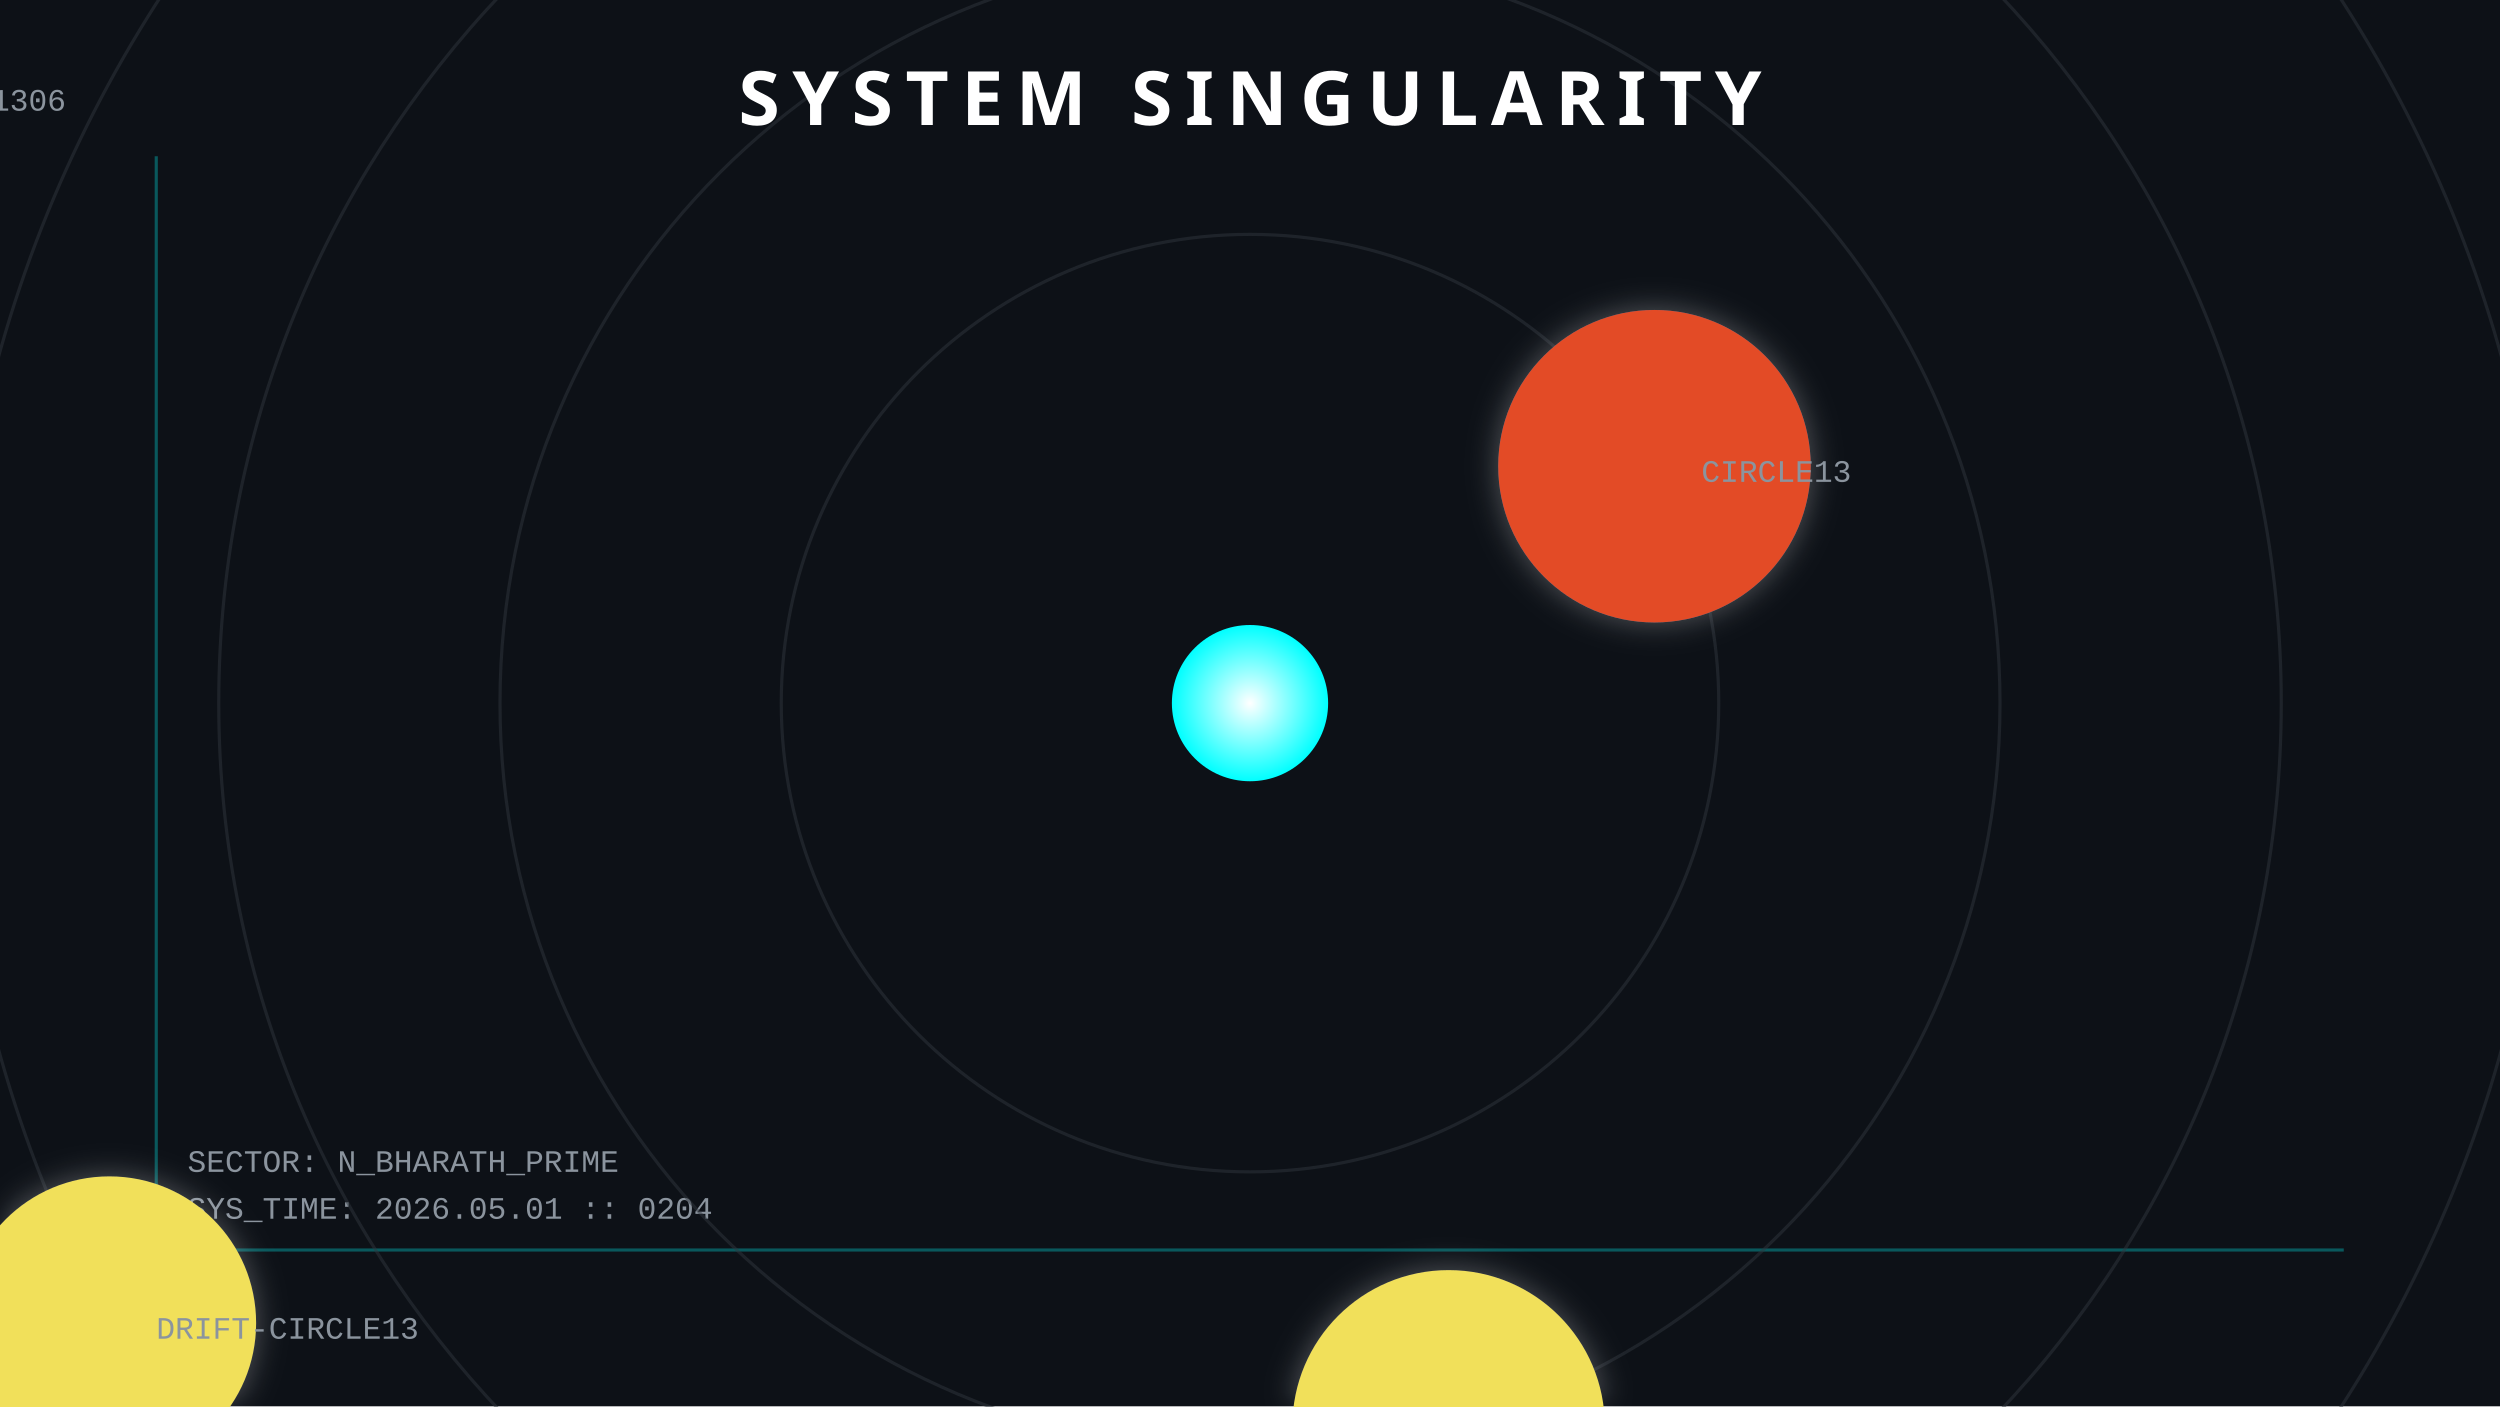
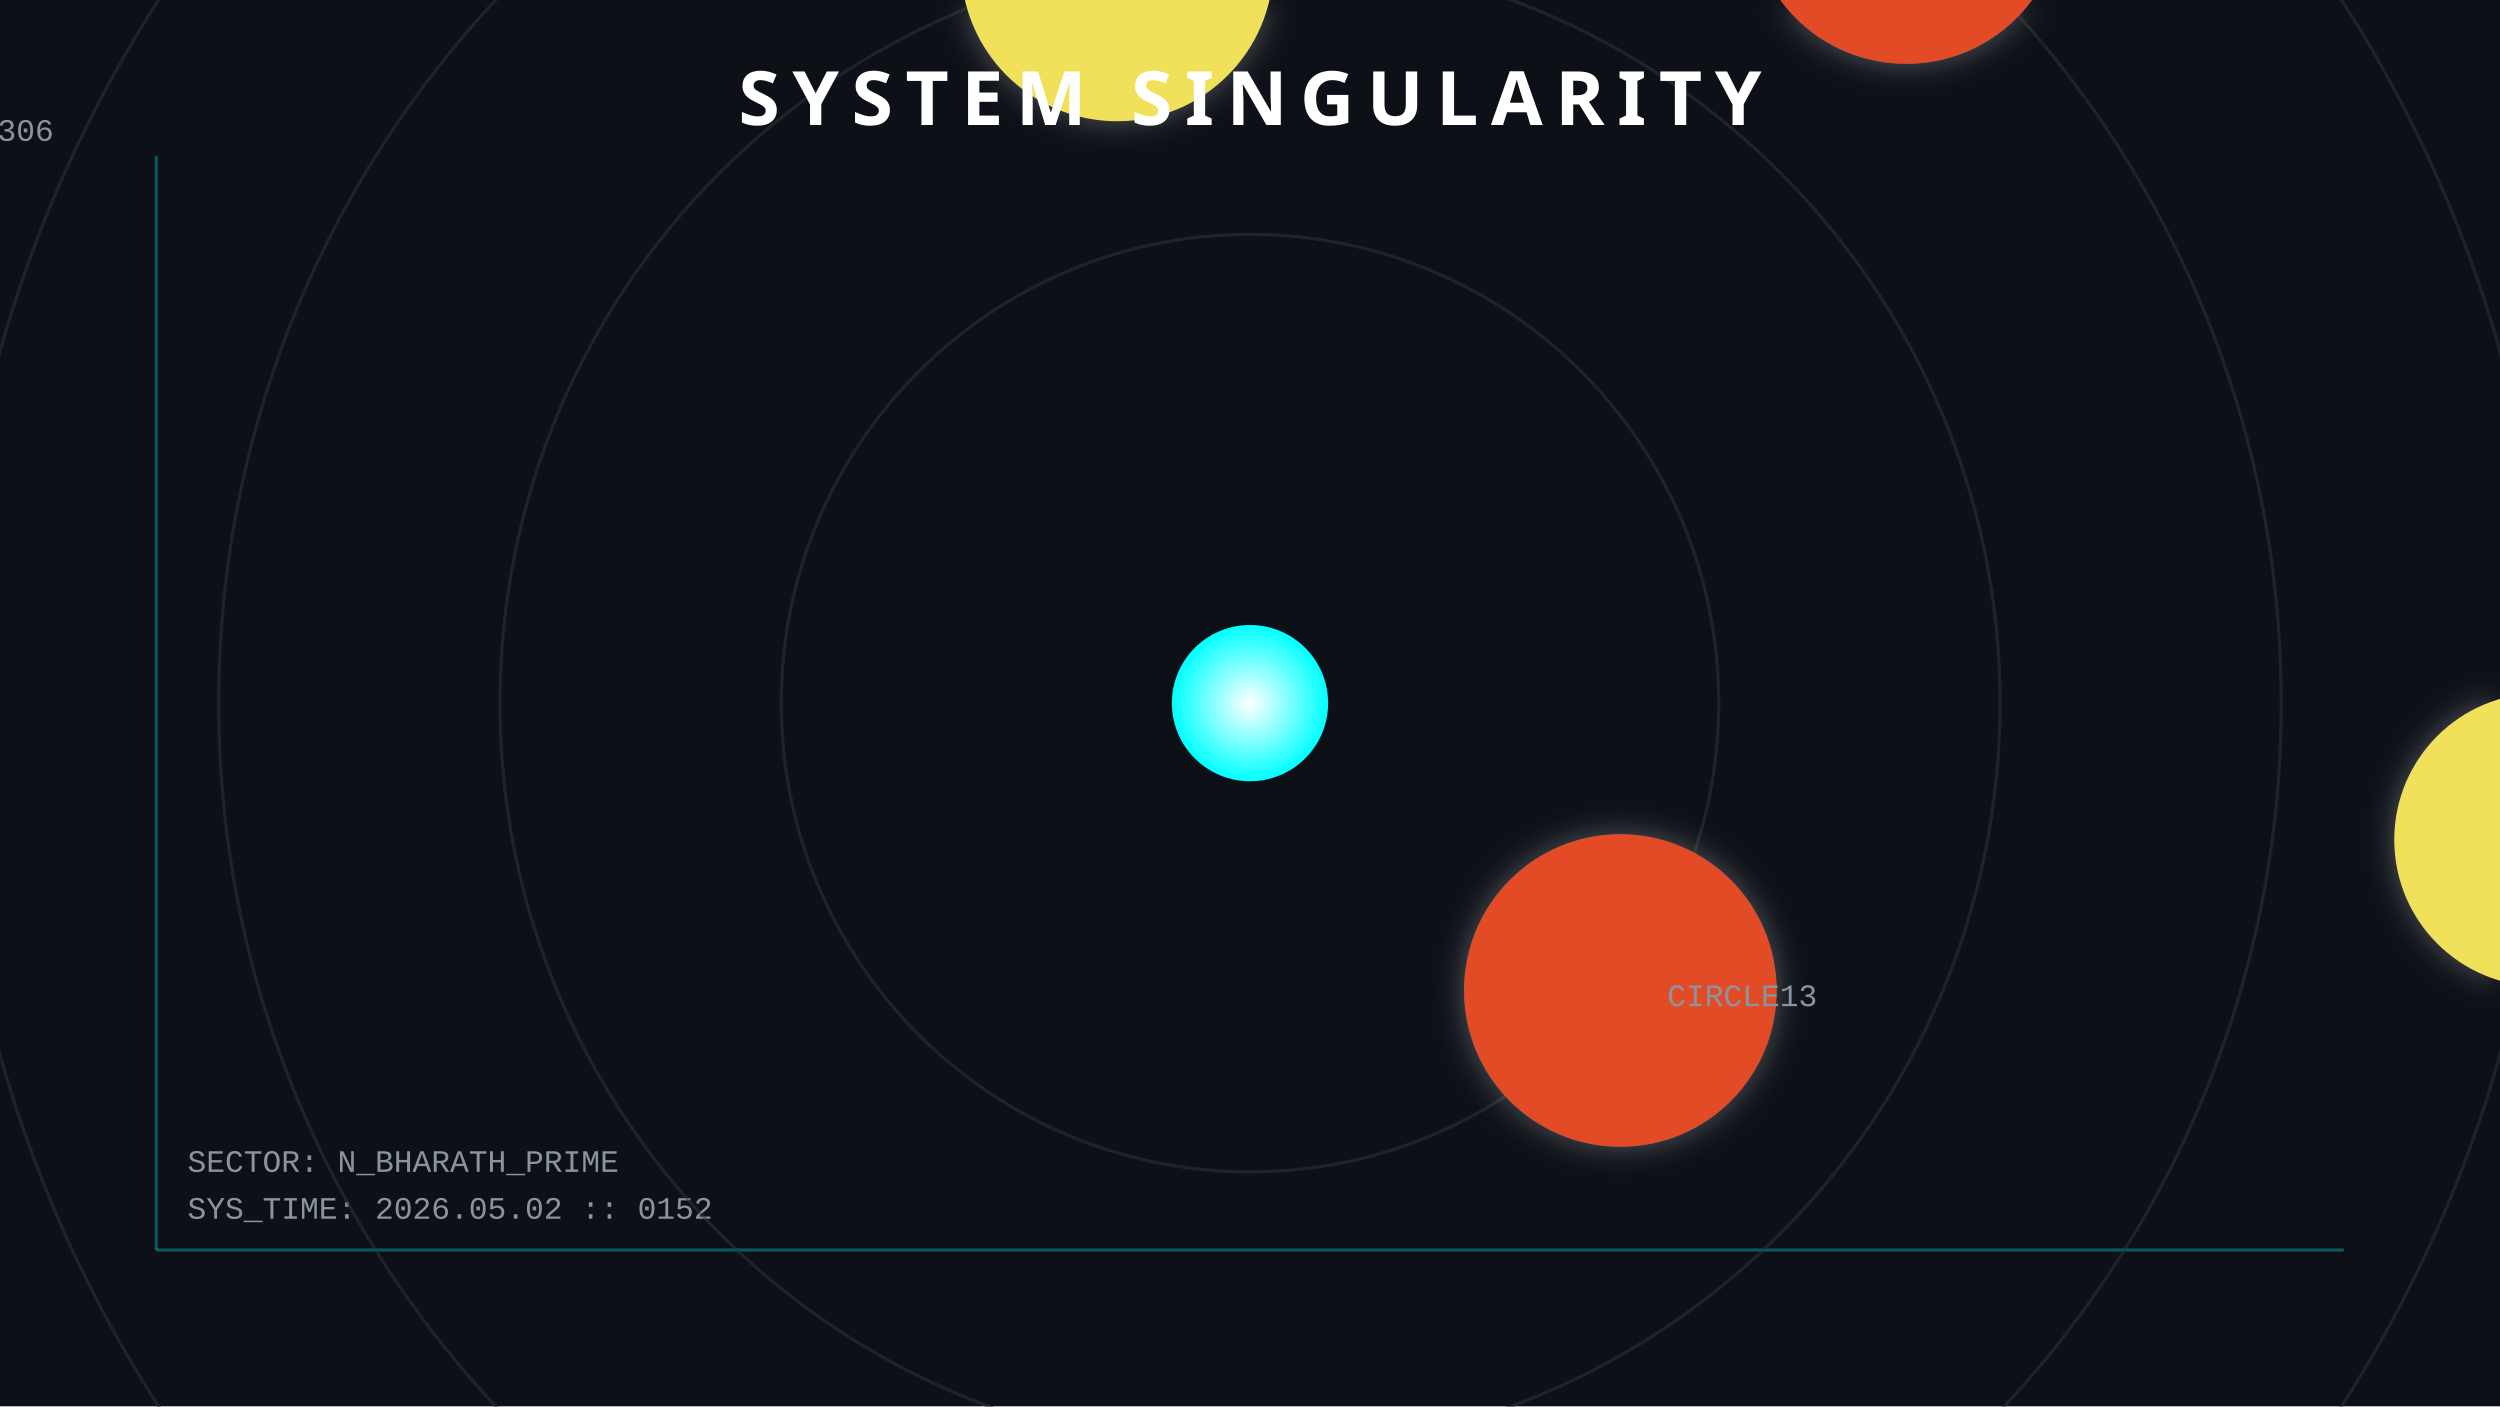
<svg xmlns="http://www.w3.org/2000/svg" width="800" height="450">
  <style>
        .orbit { fill: none; stroke: #30363d; stroke-width: 1; opacity: 0.5; }
        .planet { filter: drop-shadow(0 0 5px rgba(255,255,255,0.3)); }
        .text { font-family: 'Courier New', monospace; fill: #8b949e; font-size: 10px; }
        .title { font-family: sans-serif; fill: white; font-weight: bold; font-size: 24px; letter-spacing: 4px; }
        .hud-line { stroke: #00ffff; stroke-width: 1; opacity: 0.3; }
        
        /* ANIMATIONS */
        @keyframes pulse { 0% { r: 25; opacity: 0.8; } 50% { r: 30; opacity: 0.4; } 100% { r: 25; opacity: 0.8; } }
        .sun { animation: pulse 4s infinite; }
    </style>
  <rect width="100%" height="100%" fill="#0d1117" />
  <line x1="50" y1="50" x2="50" y2="400" class="hud-line" />
  <line x1="50" y1="400" x2="750" y2="400" class="hud-line" />
-   <text x="60" y="390" class="text">SYS_TIME: 2026.05.01 :: 0204</text>
+   <text x="60" y="390" class="text">SYS_TIME: 2026.05.02 :: 0152</text>
  <text x="60" y="375" class="text">SECTOR: N_BHARATH_PRIME</text>
  <circle cx="400" cy="225" r="25" fill="url(#grad1)" class="sun" />
  <defs>
    <radialGradient id="grad1" cx="50%" cy="50%" r="50%" fx="50%" fy="50%">
      <stop offset="0%" style="stop-color:white;stop-opacity:1" />
      <stop offset="100%" style="stop-color:#00ffff;stop-opacity:1" />
    </radialGradient>
  </defs>
  <circle cx="400" cy="225" r="150.0" class="orbit" />
-   <circle cx="529.431" cy="149.187" r="50" fill="#e34c26" class="planet" />
-   <text x="544.431" y="154.187" class="text" fill="white">CIRCLE13</text>
+   <circle cx="518.506" cy="316.959" r="50" fill="#e34c26" class="planet" />
+   <text x="533.506" y="321.959" class="text" fill="white">CIRCLE13</text>
  <circle cx="400" cy="225" r="240.0" class="orbit" />
-   <circle cx="463.553" cy="456.433" r="50" fill="#f1e05a" class="planet" />
-   <text x="478.553" y="461.433" class="text" fill="white">REDSHIFT</text>
+   <circle cx="357.501" cy="-11.207" r="50" fill="#f1e05a" class="planet" />
+   <text x="372.501" y="-6.207" class="text" fill="white">REDSHIFT</text>
  <circle cx="400" cy="225" r="330.0" class="orbit" />
-   <circle cx="542.39" cy="-72.7" r="50" fill="#e34c26" class="planet" />
-   <text x="557.39" y="-67.7" class="text" fill="white">ALVRYN-AI</text>
+   <circle cx="609.972" cy="-29.581" r="50" fill="#e34c26" class="planet" />
+   <text x="624.972" y="-24.581" class="text" fill="white">ALVRYN-AI</text>
  <circle cx="400" cy="225" r="415.422" class="orbit" />
-   <circle cx="35.01" cy="423.388" r="46.948" fill="#f1e05a" class="planet" />
-   <text x="50.01" y="428.388" class="text" fill="white">DRIFT-CIRCLE13</text>
+   <circle cx="813.113" cy="268.738" r="46.948" fill="#f1e05a" class="planet" />
+   <text x="828.113" y="273.738" class="text" fill="white">DRIFT-CIRCLE13</text>
  <circle cx="400" cy="225" r="461.81" class="orbit" />
-   <circle cx="520.862" cy="-220.713" r="20.925" fill="#2b7489" class="planet" />
-   <text x="535.862" y="-215.713" class="text" fill="white">DSATM-EXAM-SYSTEM-</text>
-   <circle cx="400" cy="225" r="504.909" class="orbit" />
-   <circle cx="-65.905" cy="30.408" r="18.733" fill="#8b949e" class="planet" />
-   <text x="-50.905" y="35.408" class="text" fill="white">NBHARATH1306</text>
-   <circle cx="400" cy="225" r="547.141" class="orbit" />
-   <circle cx="916.6" cy="405.245" r="18.155" fill="#e34c26" class="planet" />
-   <text x="931.6" y="410.245" class="text" fill="white">WEBSITE-EQUDATOR-TRADING-PLATFORM</text>
-   <circle cx="400" cy="225" r="577.974" class="orbit" />
-   <circle cx="64.921" cy="-245.931" r="10.555" fill="#8b949e" class="planet" />
-   <text x="79.921" y="-240.931" class="text" fill="white">FLASK</text>
-   <circle cx="400" cy="225" r="608.247" class="orbit" />
-   <circle cx="421.638" cy="832.862" r="10.182" fill="#8b949e" class="planet" />
-   <text x="436.638" y="837.862" class="text" fill="white">HCF-INTERNSHIP</text>
-   <circle cx="400" cy="225" r="637.116" class="orbit" />
-   <circle cx="219.709" cy="836.074" r="9.246" fill="#8b949e" class="planet" />
+   <circle cx="596.955" cy="-192.704" r="20.925" fill="#2b7489" class="planet" />
+   <text x="611.955" y="-187.704" class="text" fill="white">DSATM-EXAM-SYSTEM-</text>
+   <circle cx="400" cy="225" r="504.911" class="orbit" />
+   <circle cx="-69.821" cy="40.059" r="18.734" fill="#8b949e" class="planet" />
+   <text x="-54.821" y="45.059" class="text" fill="white">NBHARATH1306</text>
+   <circle cx="400" cy="225" r="547.143" class="orbit" />
+   <circle cx="724.667" cy="-215.405" r="18.155" fill="#e34c26" class="planet" />
+   <text x="739.667" y="-210.405" class="text" fill="white">WEBSITE-EQUDATOR-TRADING-PLATFORM</text>
+   <circle cx="400" cy="225" r="577.976" class="orbit" />
+   <circle cx="497.466" cy="-344.698" r="10.555" fill="#8b949e" class="planet" />
+   <text x="512.466" y="-339.698" class="text" fill="white">FLASK</text>
+   <circle cx="400" cy="225" r="608.249" class="orbit" />
+   <circle cx="561.665" cy="811.371" r="10.182" fill="#8b949e" class="planet" />
+   <text x="576.665" y="816.371" class="text" fill="white">HCF-INTERNSHIP</text>
+   <circle cx="400" cy="225" r="637.118" class="orbit" />
+   <circle cx="53.604" cy="-309.723" r="9.246" fill="#8b949e" class="planet" />
  <text x="400" y="40" text-anchor="middle" class="title">SYSTEM SINGULARITY</text>
</svg>
